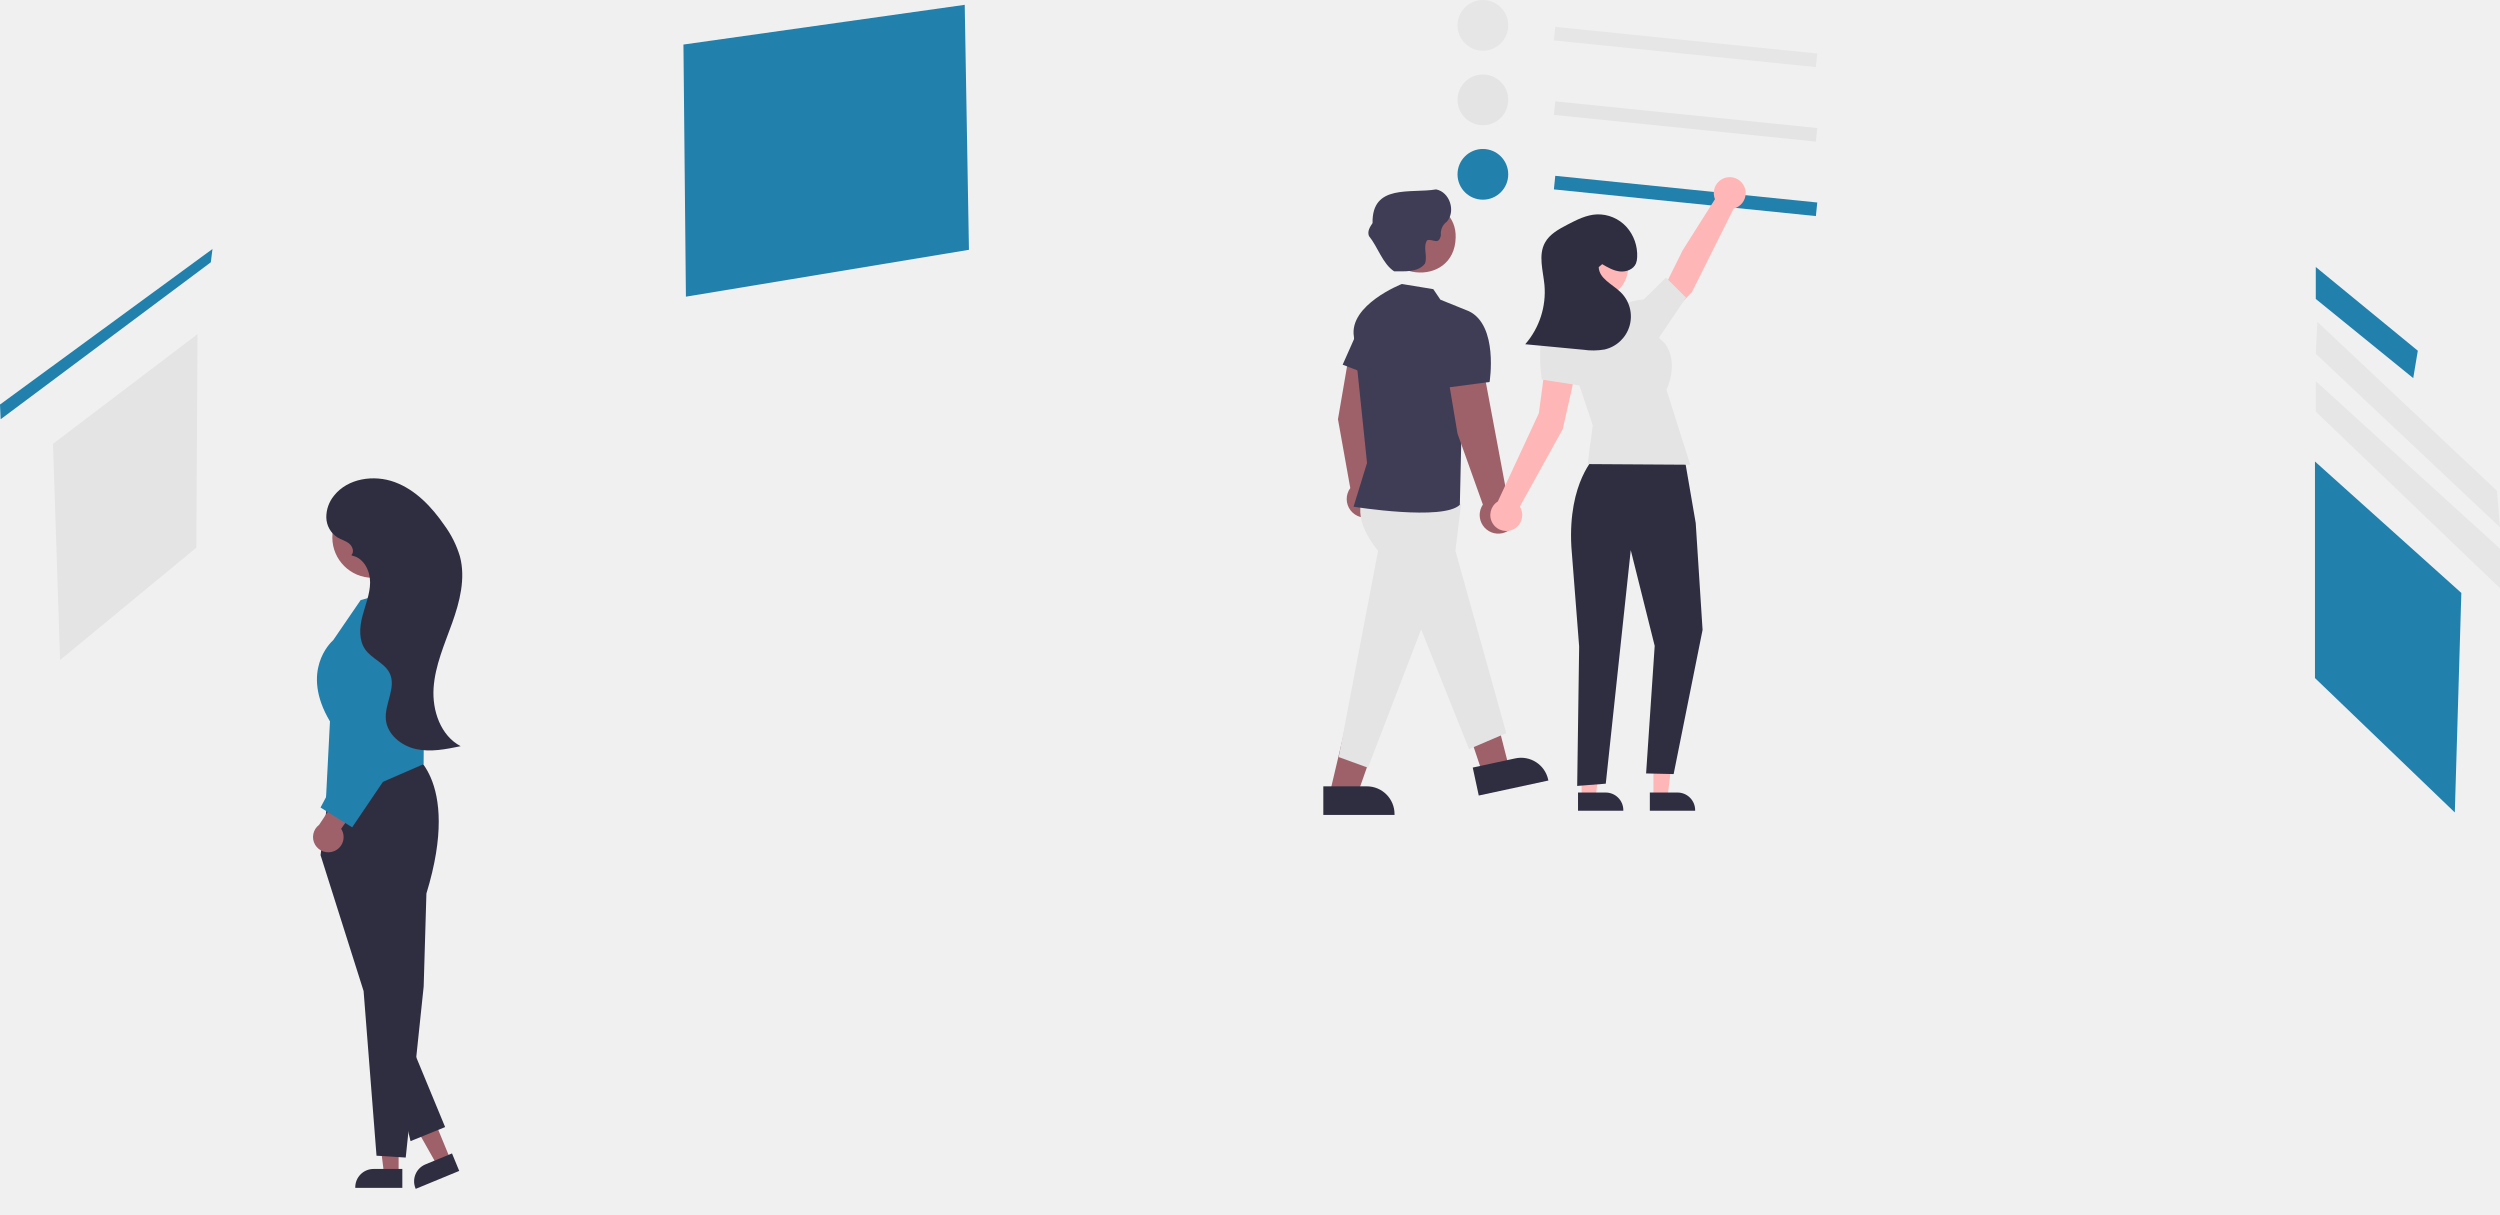
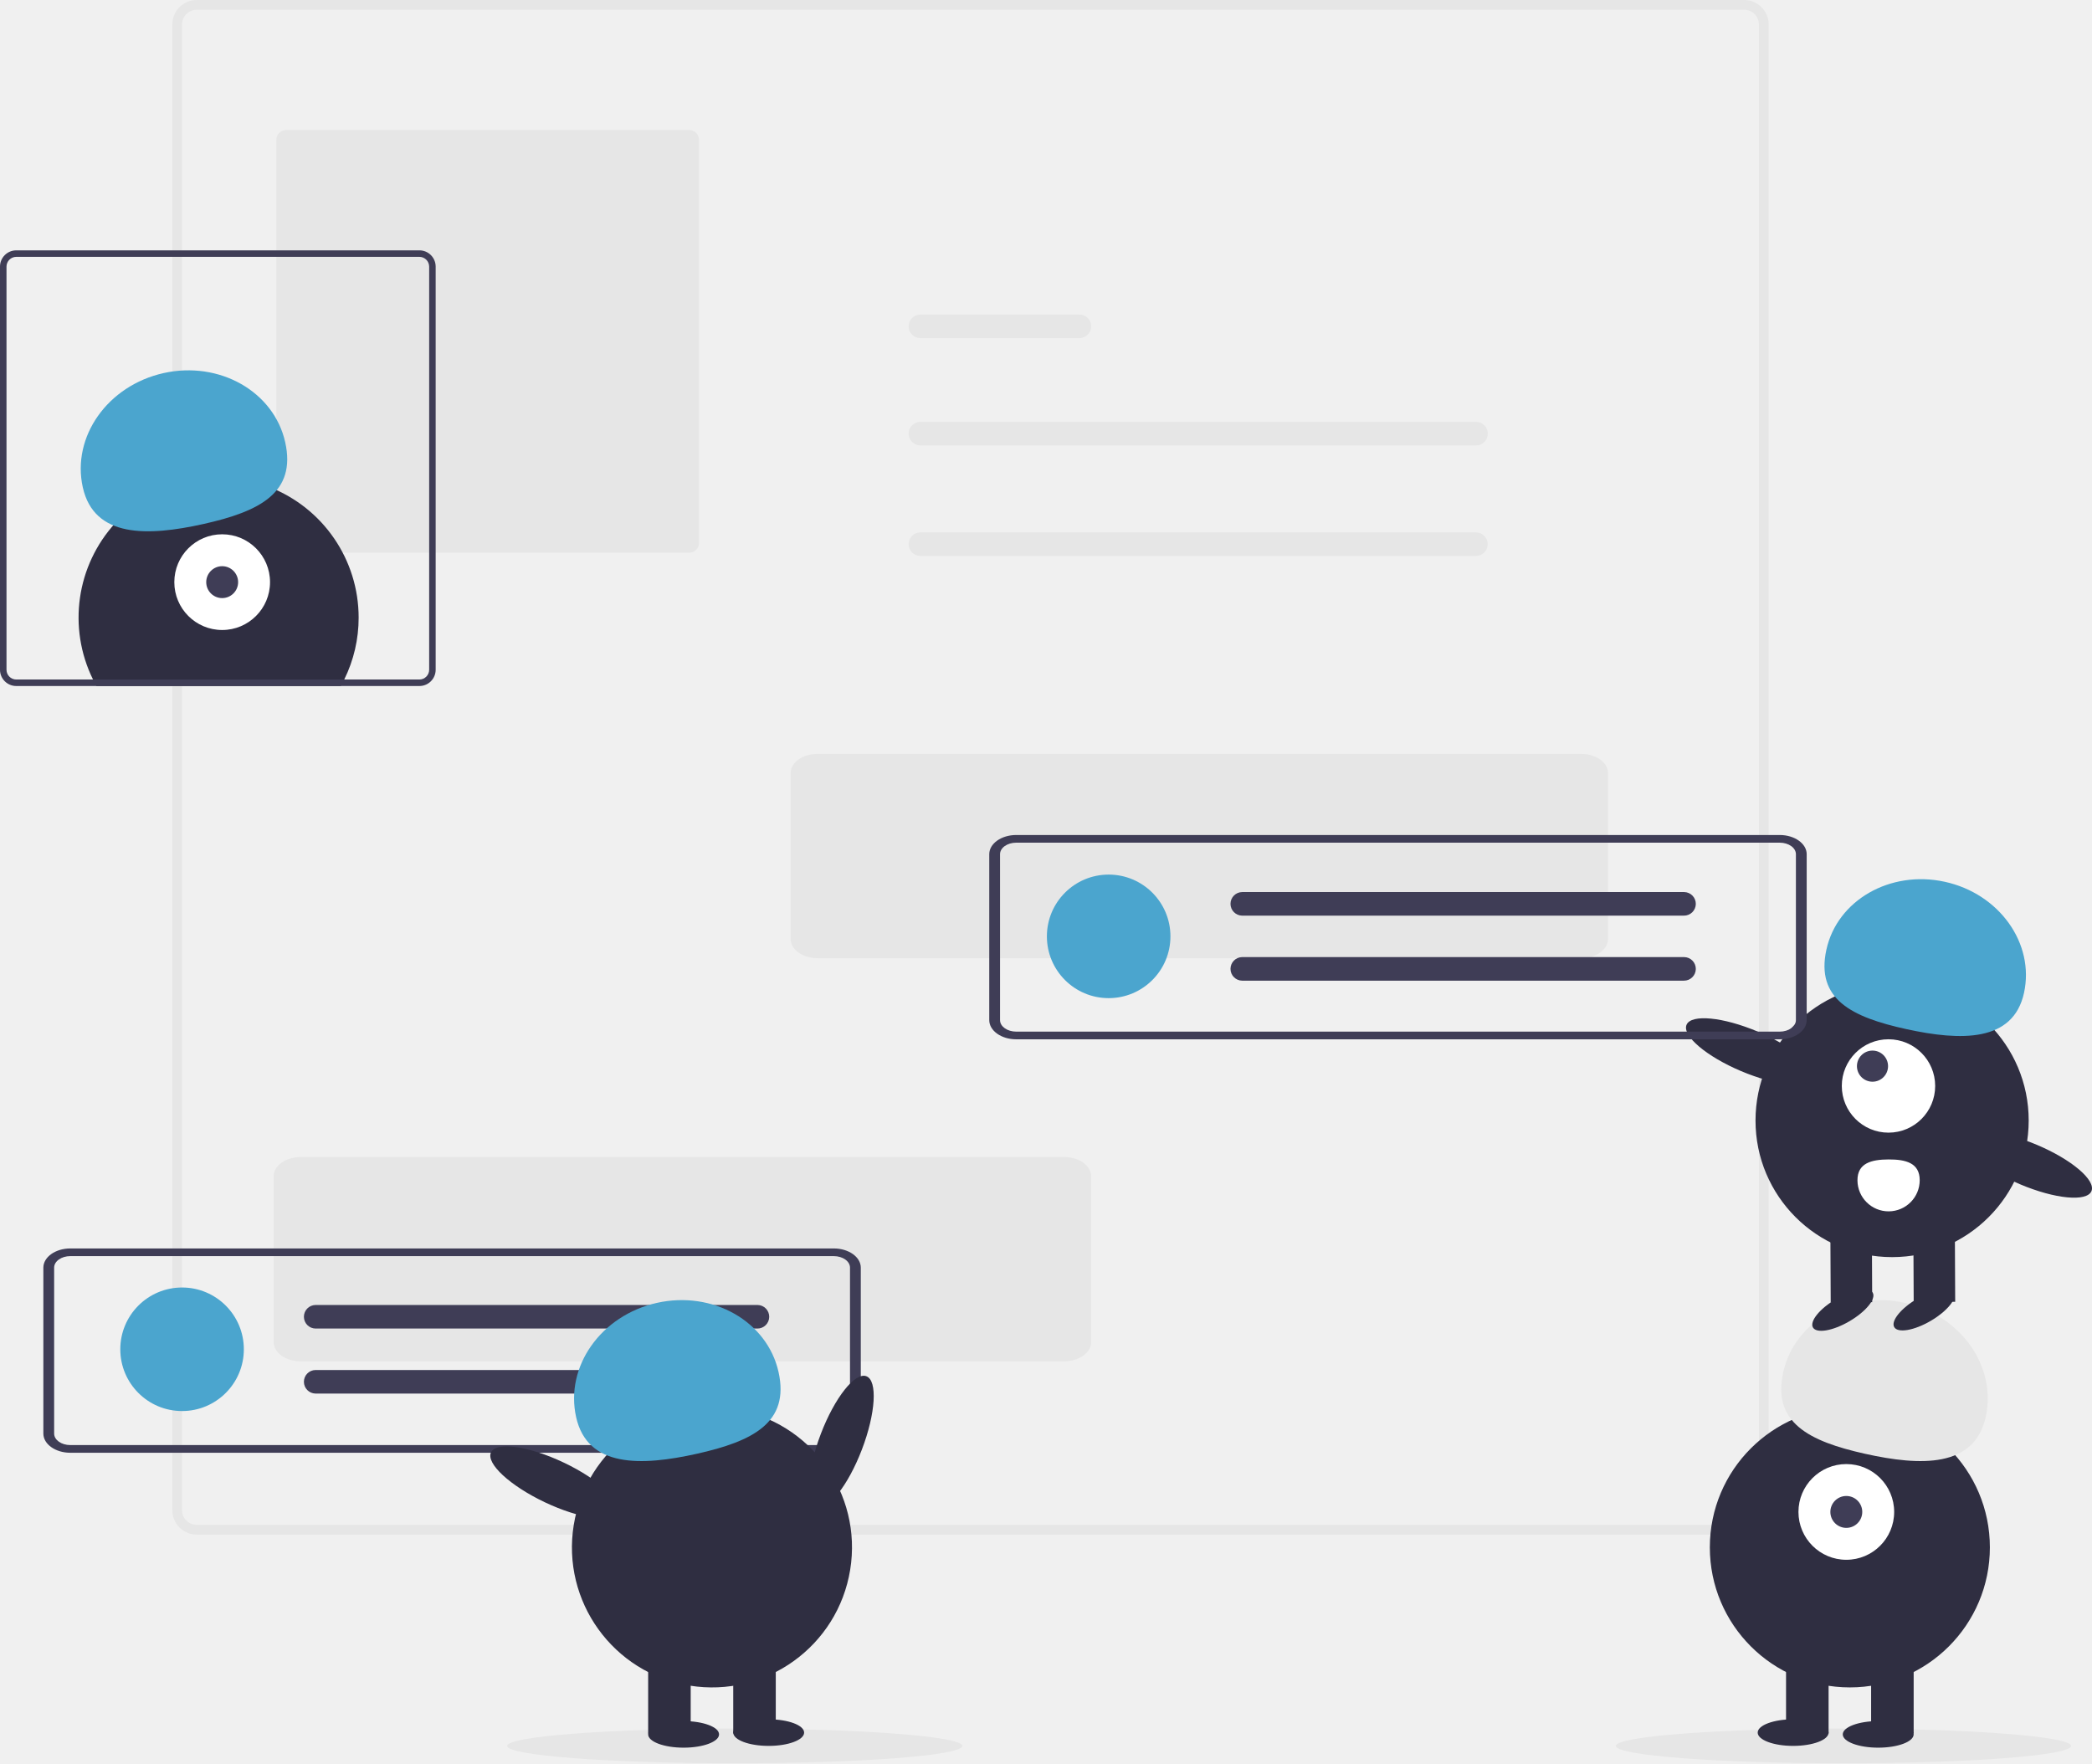
- <svg xmlns="http://www.w3.org/2000/svg" id="b579c747-9e6c-4f72-9ce0-e35231108700" data-name="Layer 1" width="939.811" height="456.601" viewBox="0 0 939.811 456.601">
-   <ellipse cx="564.249" cy="304.601" rx="135" ry="7" fill="#f0f0f0" />
-   <ellipse cx="147.249" cy="449.601" rx="45" ry="7" fill="#f0f0f0" />
-   <rect x="761.176" y="189.864" width="5.133" height="98.998" transform="translate(318.1347 753.2232) rotate(-84.18477)" fill="#e6e6e6" />
-   <circle cx="557.449" cy="9.534" r="9.533" fill="#e6e6e6" />
-   <rect x="761.176" y="217.864" width="5.133" height="98.998" transform="translate(290.2788 778.3862) rotate(-84.18477)" fill="#e4e4e4" />
-   <circle cx="557.449" cy="37.534" r="9.533" fill="#e4e4e4" />
-   <rect x="761.176" y="245.864" width="5.133" height="98.998" transform="translate(262.4228 803.5492) rotate(-84.18477)" fill="#2180ac" />
-   <circle cx="557.449" cy="65.534" r="9.533" fill="#2180ac" />
-   <polygon points="19.924 166.829 74.249 125.601 73.806 205.874 22.589 248.125 19.924 166.829" fill="#e4e4e4" />
-   <polygon points="256.922 16.745 362.661 1.81 364.249 93.905 257.852 111.524 256.922 16.745" fill="#2180ac" />
-   <polygon points="870.249 173.491 870.249 254.894 922.822 305.421 925.276 222.902 870.249 173.491" fill="#2180ac" />
-   <g id="f1012d9b-0a3f-4e62-89ec-f75ec41b1f18" data-name="Group 123">
-     <path id="f1db56c4-d40a-4b97-925d-862f8518bc4b" data-name="Path 1733" d="M1000.656,322.077v12.01l36.63,29.76,1.72-10.3Z" transform="translate(-130.0944 -221.6996)" fill="#2180ac" />
-   </g>
-   <path id="a03c9d69-04e1-44a9-b627-9efaf6e70c5d" data-name="Path 1735" d="M1001.236,342.677l-.58,12.02,69.25,65.23-1.14-13.73Z" transform="translate(-130.0944 -221.6996)" fill="#e6e6e6" />
-   <path id="f49e7db1-285b-4bca-9b97-2387afac8e22" data-name="Path 1736" d="M1000.656,364.997v11.44l69.25,66.39v-14.88Z" transform="translate(-130.0944 -221.6996)" fill="#e6e6e6" />
-   <polygon points="149.849 441.23 144.362 441.23 141.751 420.063 149.85 420.063 149.849 441.23" fill="#9e616a" />
-   <path d="M281.343,668.249l-17.695-.001v-.224a6.888,6.888,0,0,1,6.887-6.887h0l10.807 0Z" transform="translate(-130.0944 -221.6996)" fill="#2f2e41" />
-   <polygon points="169.309 435.789 164.236 437.882 153.748 419.313 161.234 416.223 169.309 435.789" fill="#9e616a" />
-   <path d="M302.727,661.872,286.37,668.622l-.085-.207a6.888,6.888,0,0,1,3.739-8.994l0-0,9.99-4.123Z" transform="translate(-130.0944 -221.6996)" fill="#2f2e41" />
-   <path d="M283.559,503.746s20.362,9.65,6.833,53.852l-1.029,34.97-6.748,64.288-10.98-.699-4.856-61.888-16.186-51.117,3.212-24.689Z" transform="translate(-130.0944 -221.6996)" fill="#2f2e41" />
-   <path d="M252.482,524.987l1.656-32.095c-11.26-18.909.281-29.712,1.219-30.541l10.318-15.067,9.027-2.478a11.895,11.895,0,0,1,15.044,11.562l-.405,52.587Z" transform="translate(-130.0944 -221.6996)" fill="#2180ac" />
-   <polygon points="142.984 381.916 154.331 428.978 167.334 423.693 149.713 381.096 142.984 381.916" fill="#2f2e41" />
-   <path d="M255.777,541.633a5.71,5.71,0,0,0,2.557-8.374l11.505-16.293-9.585-.549-10.195,15.352a5.741,5.741,0,0,0,5.718,9.864Z" transform="translate(-130.0944 -221.6996)" fill="#9e616a" />
-   <polygon points="129.675 241.325 134.705 276.81 120.497 303.566 132.386 311.008 152.869 280.727 144.292 237.823 129.675 241.325" fill="#2180ac" />
-   <circle id="aaba450f-0f04-490f-b553-501192395cc8" data-name="Ellipse 360" cx="140.107" cy="202.034" r="15.18" fill="#9e616a" />
-   <path d="M293.09,480.338c.567-8.493,4.123-16.446,6.989-24.461,2.866-8.014,5.091-16.737,2.924-24.968a38.378,38.378,0,0,0-5.886-11.797c-4.742-6.877-10.787-13.271-18.621-16.169-7.834-2.898-17.707-1.453-22.86,5.12a12.743,12.743,0,0,0-2.876,8.204,9.149,9.149,0,0,0,4.146,7.441c1.431.866,3.133,1.273,4.436,2.322,1.303,1.049,2.016,3.183.831,4.364l.473.233c4.246.915,6.614,5.727,6.578,10.07s-1.802,8.455-2.896,12.658c-1.093,4.203-1.413,9.024,1.111,12.558,2.509,3.514,7.36,5.059,9.191,8.969,2.499,5.336-2.03,11.444-1.487,17.311.522,5.633,5.801,9.886,11.326,11.1,5.525,1.214,11.263.065,16.802-1.083C295.735,498.258,292.523,488.831,293.09,480.338Z" transform="translate(-130.0944 -221.6996)" fill="#2f2e41" />
-   <path d="M644.687,402.432l.741-24.663-3.292-22.937-4.926.334-4.145,24.134,4.631,25.876a6.995,6.995,0,1,0,6.991-2.744Z" transform="translate(-130.0944 -221.6996)" fill="#9e616a" />
-   <polygon points="513.97 238.601 500.162 297.058 510.566 297.797 530.506 241.219 513.97 238.601" fill="#9e616a" />
-   <polygon points="538.584 234.759 557.64 291.722 566.872 286.869 552.249 229.601 538.584 234.759" fill="#9e616a" />
-   <path d="M643.346,407.396s-6.616,7.316,4.801,21.36l-14.804,77.544,11,4,20-52,18,45,14-6-19.124-68.544,2.124-17.456-5.287-4.886Z" transform="translate(-130.0944 -221.6996)" fill="#e4e4e4" />
-   <path d="M657.086,328.456s-20.022,7.844-18.022,19.844l4.925,47.436-5.066,16.451s33.784,5.426,39.962-.73l1.178-52.156,2.213-20.615-10.701-4.329-2.67-3.96Z" transform="translate(-130.0944 -221.6996)" fill="#3f3d56" />
-   <polygon points="512.042 120.652 504.74 137.093 515.596 141.297 512.042 120.652" fill="#3f3d56" />
-   <path d="M696.87,409.26l-8.805-47.004-14.008-1.17,3.948,23.596,9.539,26.699a7.003,7.003,0,1,0,9.327-2.12Z" transform="translate(-130.0944 -221.6996)" fill="#9e616a" />
-   <path d="M666.347,344.43l8.079,22.936,15.638-2.066s3.426-21.23-7.787-26.615Z" transform="translate(-130.0944 -221.6996)" fill="#3f3d56" />
-   <path id="aadf75e6-ac14-4c0d-b07b-d38ba10ebdab" data-name="Path 1770" d="M677.318,310.96c-.407,19.635-30.652,16.282-26.644-3.008C653.76,292.6,677.73,295.329,677.318,310.96Z" transform="translate(-130.0944 -221.6996)" fill="#9e616a" />
-   <path id="e2c3cfee-80d7-4301-b109-7608295bf7e0" data-name="Path 1784" d="M669.948,292.9c-9.482,1.616-24.167-2.185-23.879,12.66-.973,1.454-2.041,3.047-1.351,4.87,3.345,4.079,5.092,10.396,9.459,13.261,3.892-.029,8.971.514,11.581-2.881,1.109-2.784-.853-6.178.82-8.79,2.193-.7,4.333,2.107,5.19-1.89a5.44,5.44,0,0,1,2.23-5.089C677.432,301.108,675.092,293.862,669.948,292.9Z" transform="translate(-130.0944 -221.6996)" fill="#3f3d56" />
-   <path d="M627.562,517.301l16.351-.001h.001a10.421,10.421,0,0,1,10.42,10.42v.339l-26.771.001Z" transform="translate(-130.0944 -221.6996)" fill="#2f2e41" />
-   <path d="M683.729,510.243l15.983-3.447.001-0a10.421,10.421,0,0,1,12.382,7.99l.071.331-26.17,5.643Z" transform="translate(-130.0944 -221.6996)" fill="#2f2e41" />
-   <polygon points="621.563 299.657 626.846 299.657 629.359 279.281 621.562 279.281 621.563 299.657" fill="#ffb6b6" />
-   <path d="M750.31,519.632l10.403-0h0a6.63,6.63,0,0,1,6.63,6.63v.215l-17.033.001Z" transform="translate(-130.0944 -221.6996)" fill="#2f2e41" />
-   <polygon points="594.563 299.657 599.846 299.657 602.359 279.281 594.562 279.281 594.563 299.657" fill="#ffb6b6" />
-   <path d="M723.31,519.632l10.403-0h0a6.63,6.63,0,0,1,6.63,6.63v.215l-17.033.001Z" transform="translate(-130.0944 -221.6996)" fill="#2f2e41" />
-   <path d="M786.344,294.3a6,6,0,1,0-11.549,2.279l-12.14,19.207-7.557,15.23,6.236,5.535,4.799-5.051,15.696-31.393A5.997,5.997,0,0,0,786.344,294.3Z" transform="translate(-130.0944 -221.6996)" fill="#ffb6b6" />
-   <path d="M723.344,357.3l-11.899-1.844-2.835,21.528-15.444,33.234a6.003,6.003,0,1,0,8.273,1.925l16.148-29.158Z" transform="translate(-130.0944 -221.6996)" fill="#ffb6b6" />
-   <path d="M729.938,393.163s-10.464,9.676-9.134,34.007l2.931,37.587-.739,52.394,10.748-.845,9.39-87.806,9,36-3.231,47.956,10.353.24,10.878-54.196-2.578-40.174L763.224,393.163Z" transform="translate(-130.0944 -221.6996)" fill="#2f2e41" />
-   <path d="M741.133,336.5l-25,7,12.712,38.086-1.9,14.57,38.547.25-8.927-28.162s5.01-10.302-.711-17.523Z" transform="translate(-130.0944 -221.6996)" fill="#e4e4e4" />
-   <path d="M738.133,342.5l3-6s-.097-1.508,6.952-2.254l8.27-8.22,7.57,7.545L751.133,352.5Z" transform="translate(-130.0944 -221.6996)" fill="#e4e4e4" />
-   <path d="M726.133,348.5s-9-10-14-5-2.436,20.899-2.436,20.899l15.573,2.417Z" transform="translate(-130.0944 -221.6996)" fill="#e4e4e4" />
-   <path id="bf97ead5-a8ed-4eb0-acc5-869eed05cf08" data-name="Ellipse 358" d="M730.698,310.061c15.327.069,15.326,23.373-.001,23.44C715.371,333.432,715.372,310.127,730.698,310.061Z" transform="translate(-130.0944 -221.6996)" fill="#ffb6b6" />
-   <path d="M732.404,321.006c2.072,1.22,4.225,2.468,6.615,2.73s5.096-.744,6.055-2.949a6.804,6.804,0,0,0,.469-2.396,15.93,15.93,0,0,0-4.032-11.415,14.446,14.446,0,0,0-11.086-4.687c-3.96.172-7.62,2.047-11.134,3.881-3.232,1.687-6.644,3.545-8.4,6.74-2.602,4.734-.705,10.53-.2,15.908a29.968,29.968,0,0,1-7.225,22.29l21.807,2.066a25.524,25.524,0,0,0,7.962-.081,12.726,12.726,0,0,0,6.052-21.588c-3.095-2.98-8.073-5.09-8.196-9.385" transform="translate(-130.0944 -221.6996)" fill="#2f2e41" />
-   <polygon points="0 152.075 79.881 93.598 79.249 98.601 0.249 157.601 0 152.075" fill="#2180ac" />
-   <path id="e675ae52-c925-4d34-8b81-f405477c3ca7" data-name="Ellipse 365" d="M547.044,644.758c22.026-.091,22.026,4.771-.001,4.68C525.018,649.528,525.018,644.667,547.044,644.758Z" transform="translate(-130.0944 -221.6996)" fill="#f0f0f0" />
-   <path id="e3c5ec81-3296-48b2-bdc0-fdf32bb949c4" data-name="Ellipse 365" d="M226.044,642.758c22.026-.091,22.026,4.771-.001,4.68C204.018,647.528,204.018,642.667,226.044,642.758Z" transform="translate(-130.0944 -221.6996)" fill="#f0f0f0" />
-   <path id="a417f11e-12d9-4890-9c52-a0b47cfebf3d" data-name="Ellipse 365" d="M842.044,557.758c22.026-.091,22.026,4.771-.001,4.68C820.018,562.528,820.018,557.667,842.044,557.758Z" transform="translate(-130.0944 -221.6996)" fill="#f0f0f0" />
-   <path d="M840.285,554.205c.045-2.134-1.487-4.453-3.621-4.468a3.774,3.774,0,0,0-3.469,3.167,6.174,6.174,0,0,0,1.396,4.753,18.306,18.306,0,0,0,3.8,3.379l.377-1.375a4.397,4.397,0,0,1-.835.41C839.081,558.271,840.241,556.339,840.285,554.205Z" transform="translate(-130.0944 -221.6996)" fill="#f0f0f0" />
-   <path d="M838.768,559.661a4.874,4.874,0,0,0,.897-.743c-.247.05-.49.115-.738.161Z" transform="translate(-130.0944 -221.6996)" fill="#f0f0f0" />
-   <path d="M854.796,542.953a7.319,7.319,0,0,0-7.076-1.1,8.545,8.545,0,0,0-4.981,5.272c-.772,2.295-.613,4.788-.988,7.18a8.571,8.571,0,0,1-2.086,4.614,48.206,48.206,0,0,0,11.089-3.656c2.556-1.208,5.201-2.872,6.087-5.556A6.411,6.411,0,0,0,854.796,542.953Z" transform="translate(-130.0944 -221.6996)" fill="#f0f0f0" />
-   <path d="M547.285,641.205c.045-2.134-1.487-4.453-3.621-4.468a3.774,3.774,0,0,0-3.469,3.167,6.174,6.174,0,0,0,1.396,4.753,18.306,18.306,0,0,0,3.8,3.379l.377-1.375a4.397,4.397,0,0,1-.835.41C546.081,645.271,547.241,643.339,547.285,641.205Z" transform="translate(-130.0944 -221.6996)" fill="#f0f0f0" />
-   <path d="M545.768,646.661a4.874,4.874,0,0,0,.897-.743c-.247.05-.49.115-.738.161Z" transform="translate(-130.0944 -221.6996)" fill="#f0f0f0" />
-   <path d="M561.796,629.953a7.319,7.319,0,0,0-7.076-1.1,8.545,8.545,0,0,0-4.981,5.272c-.772,2.295-.613,4.788-.988,7.18a8.571,8.571,0,0,1-2.086,4.614,48.206,48.206,0,0,0,11.089-3.656c2.556-1.208,5.201-2.872,6.087-5.556A6.411,6.411,0,0,0,561.796,629.953Z" transform="translate(-130.0944 -221.6996)" fill="#f0f0f0" />
-   <path d="M226.285,639.205c.045-2.134-1.487-4.453-3.621-4.468a3.774,3.774,0,0,0-3.469,3.167,6.174,6.174,0,0,0,1.396,4.753,18.306,18.306,0,0,0,3.8,3.379l.377-1.375a4.397,4.397,0,0,1-.835.41C225.081,643.271,226.241,641.339,226.285,639.205Z" transform="translate(-130.0944 -221.6996)" fill="#f0f0f0" />
-   <path d="M224.768,644.661a4.874,4.874,0,0,0,.897-.743c-.247.05-.49.115-.738.161Z" transform="translate(-130.0944 -221.6996)" fill="#f0f0f0" />
-   <path d="M240.796,627.953a7.319,7.319,0,0,0-7.076-1.1,8.545,8.545,0,0,0-4.981,5.272c-.772,2.295-.613,4.788-.988,7.18a8.571,8.571,0,0,1-2.086,4.614,48.206,48.206,0,0,0,11.089-3.656c2.556-1.208,5.201-2.872,6.087-5.556A6.411,6.411,0,0,0,240.796,627.953Z" transform="translate(-130.0944 -221.6996)" fill="#f0f0f0" />
+ <svg xmlns="http://www.w3.org/2000/svg" id="ae636c83-9a69-4d8f-8683-8786b472330f" data-name="Layer 1" width="643.451" height="542.339" viewBox="0 0 643.451 542.339">
+   <ellipse cx="567" cy="537" rx="70" ry="5.339" fill="#e6e6e6" />
+   <ellipse cx="226" cy="537" rx="70" ry="5.339" fill="#e6e6e6" />
+   <path d="M814.774,650.831h-476a7.508,7.508,0,0,1-7.5-7.5v-457a7.508,7.508,0,0,1,7.5-7.5h476a7.508,7.508,0,0,1,7.5,7.5v457A7.508,7.508,0,0,1,814.774,650.831Zm-476-469a4.505,4.505,0,0,0-4.5,4.5v457a4.505,4.505,0,0,0,4.5,4.5h476a4.505,4.505,0,0,0,4.5-4.5v-457a4.505,4.505,0,0,0-4.5-4.5Z" transform="translate(-278.2745 -178.8305)" fill="#e6e6e6" />
+   <path d="M366.274,218.831a3.003,3.003,0,0,0-3,3v124a3.003,3.003,0,0,0,3,3h124a3.003,3.003,0,0,0,3-3v-124a3.003,3.003,0,0,0-3-3Z" transform="translate(-278.2745 -178.8305)" fill="#e6e6e6" />
+   <path id="b9d15c13-74bb-46fd-a6fd-5a7002be597d" data-name="Path 40" d="M561.314,308.581a3.625,3.625,0,0,0,0,7.249h170.878a3.625,3.625,0,1,0,.119-7.249q-.06-.001-.119,0Z" transform="translate(-278.2745 -178.8305)" fill="#e6e6e6" />
+   <path id="fb98932a-aea9-43a1-946e-96a095a0002f" data-name="Path 40" d="M561.314,275.581a3.625,3.625,0,0,0,0,7.249h48.878a3.625,3.625,0,1,0,.119-7.249q-.06-.001-.119,0Z" transform="translate(-278.2745 -178.8305)" fill="#e6e6e6" />
+   <path id="a8382d7c-76a2-4f66-b41d-b5784413a475" data-name="Path 40" d="M561.314,342.581a3.625,3.625,0,0,0,0,7.249h170.878a3.625,3.625,0,0,0,.119-7.249q-.06-.001-.119,0Z" transform="translate(-278.2745 -178.8305)" fill="#e6e6e6" />
+   <path id="a69b3c31-ebec-4776-89b9-9c88b713759e" data-name="Path 78" d="M764.583,473.543h-234.838c-4.578,0-8.288-2.643-8.293-5.9v-51.042c.005-3.257,3.715-5.9,8.293-5.9h234.838c4.578,0,8.288,2.643,8.293,5.9v51.041C772.872,470.899,769.161,473.539,764.583,473.543Z" transform="translate(-278.2745 -178.8305)" fill="#e6e6e6" />
+   <path id="ac481be8-039b-4a38-bb10-2d9a81406e5c" data-name="Path 78" d="M605.583,597.543h-234.838c-4.578,0-8.288-2.643-8.293-5.9v-51.042c.005-3.257,3.715-5.9,8.293-5.9h234.838c4.578,0,8.288,2.643,8.293,5.9v51.041C613.872,594.899,610.161,597.539,605.583,597.543Z" transform="translate(-278.2745 -178.8305)" fill="#e6e6e6" />
+   <path id="e05581d0-cd6a-412e-af3c-57495fab8d46" data-name="Path 78" d="M534.741,625.661h-234.838c-4.578,0-8.288-2.643-8.293-5.9V568.719c.005-3.257,3.715-5.9,8.293-5.9h234.838c4.578,0,8.288,2.643,8.293,5.9V619.76C543.03,623.017,539.319,625.657,534.741,625.661Zm-234.838-60.484c-2.747,0-4.973,1.586-4.976,3.54v51.041c0,1.954,2.229,3.538,4.976,3.54h234.838c2.747,0,4.973-1.586,4.976-3.54V568.719c0-1.954-2.229-3.538-4.976-3.54Z" transform="translate(-278.2745 -178.8305)" fill="#3f3d56" />
+   <circle cx="341" cy="288" r="19" fill="#4ba5ce" />
+   <circle cx="56" cy="415" r="19" fill="#4ba5ce" />
+   <path id="f4993879-8a0d-4ea4-907e-e549be7081a0" data-name="Path 40" d="M660.314,453.206a3.625,3.625,0,0,0,0,7.249h135.878a3.625,3.625,0,0,0,.119-7.249q-.06-.001-.119,0Z" transform="translate(-278.2745 -178.8305)" fill="#3f3d56" />
+   <path id="a649136c-96b9-48c7-9686-75389104c34a" data-name="Path 40" d="M660.314,473.206a3.625,3.625,0,0,0,0,7.249h135.878a3.625,3.625,0,0,0,.119-7.249q-.06-.001-.119,0Z" transform="translate(-278.2745 -178.8305)" fill="#3f3d56" />
+   <path id="bf4cb793-0df2-4753-9628-c376ea3545d1" data-name="Path 40" d="M375.314,580.206a3.625,3.625,0,0,0,0,7.249h135.878a3.625,3.625,0,0,0,.119-7.249q-.06-.001-.119,0Z" transform="translate(-278.2745 -178.8305)" fill="#3f3d56" />
+   <path id="bf2170fd-291c-4664-b596-01f8e04656d6" data-name="Path 40" d="M375.314,600.206a3.625,3.625,0,0,0,0,7.249h135.878a3.625,3.625,0,0,0,.119-7.249q-.06-.001-.119,0Z" transform="translate(-278.2745 -178.8305)" fill="#3f3d56" />
+   <circle cx="568.973" cy="475.931" r="43.067" fill="#2f2e41" />
+   <rect x="575.515" y="509.73" width="13.084" height="23.442" fill="#2f2e41" />
+   <rect x="549.347" y="509.73" width="13.084" height="23.442" fill="#2f2e41" />
+   <ellipse cx="577.696" cy="533.445" rx="10.903" ry="4.089" fill="#2f2e41" />
+   <ellipse cx="551.528" cy="532.899" rx="10.903" ry="4.089" fill="#2f2e41" />
+   <circle cx="567.883" cy="465.027" r="14.719" fill="#fff" />
+   <circle cx="567.883" cy="465.027" r="4.906" fill="#3f3d56" />
+   <path d="M889.024,614.71c3.477-15.574-7.639-31.31-24.829-35.149s-33.944,5.675-37.422,21.249,7.915,21.318,25.105,25.156S885.547,630.284,889.024,614.71Z" transform="translate(-278.2745 -178.8305)" fill="#e6e6e6" />
+   <path d="M388.584,368.79a42.831,42.831,0,0,1-4.43,19.04c-.33.68-.68,1.34-1.05,2h-75.17c-.37-.66-.72-1.32-1.05-2a43.071,43.071,0,1,1,81.7-19.04Z" transform="translate(-278.2745 -178.8305)" fill="#2f2e41" />
+   <circle cx="68.336" cy="179.052" r="14.719" fill="#fff" />
+   <circle cx="68.336" cy="179.052" r="4.906" fill="#3f3d56" />
+   <path d="M303.744,328.735c-3.477-15.574,7.639-31.31,24.829-35.149s33.944,5.675,37.422,21.249-7.915,21.318-25.105,25.156S307.221,344.308,303.744,328.735Z" transform="translate(-278.2745 -178.8305)" fill="#4ba5ce" />
+   <path d="M407.274,255.831h-124a5.002,5.002,0,0,0-5,5v124a5.002,5.002,0,0,0,5,5h124a5.002,5.002,0,0,0,5-5v-124A5.002,5.002,0,0,0,407.274,255.831Zm3,129a3.009,3.009,0,0,1-3,3h-124a3.009,3.009,0,0,1-3-3v-124a3.009,3.009,0,0,1,3-3h124a3.009,3.009,0,0,1,3,3Z" transform="translate(-278.2745 -178.8305)" fill="#3f3d56" />
+   <ellipse cx="537.065" cy="622.239" rx="21.534" ry="6.76" transform="translate(-514.1863 722.9206) rotate(-69.08217)" fill="#2f2e41" />
+   <circle cx="497.258" cy="654.761" r="43.067" transform="translate(-506.9747 861.8868) rotate(-80.78252)" fill="#2f2e41" />
+   <rect x="199.358" y="509.73" width="13.084" height="23.442" fill="#2f2e41" />
+   <rect x="225.526" y="509.73" width="13.084" height="23.442" fill="#2f2e41" />
+   <ellipse cx="210.261" cy="533.445" rx="10.903" ry="4.089" fill="#2f2e41" />
+   <ellipse cx="236.429" cy="532.899" rx="10.903" ry="4.089" fill="#2f2e41" />
+   <path d="M455.481,614.71c-3.477-15.574,7.639-31.31,24.829-35.149s33.944,5.675,37.422,21.249-7.915,21.318-25.105,25.156S458.959,630.284,455.481,614.71Z" transform="translate(-278.2745 -178.8305)" fill="#4ba5ce" />
+   <ellipse cx="448.75" cy="634.778" rx="6.76" ry="21.534" transform="translate(-595.3663 589.3845) rotate(-64.62574)" fill="#2f2e41" />
+   <circle cx="581.968" cy="344.643" r="42.012" fill="#2f2e41" />
+   <rect x="866.83" y="556.385" width="12.763" height="22.867" transform="translate(-280.9045 -174.7653) rotate(-0.26634)" fill="#2f2e41" />
+   <rect x="841.304" y="556.504" width="12.763" height="22.867" transform="translate(-280.9054 -174.8839) rotate(-0.26634)" fill="#2f2e41" />
+   <ellipse cx="845.091" cy="581.776" rx="10.636" ry="3.989" transform="translate(-456.3088 326.4134) rotate(-30.26634)" fill="#2f2e41" />
+   <ellipse cx="870.086" cy="581.66" rx="10.636" ry="3.989" transform="translate(-452.8433 338.9953) rotate(-30.26634)" fill="#2f2e41" />
+   <circle cx="580.855" cy="334.012" r="14.359" fill="#fff" />
+   <circle cx="575.937" cy="327.919" r="4.786" fill="#3f3d56" />
+   <path d="M900.814,484.214c3.322-15.208-7.593-30.508-24.379-34.175s-33.087,5.69-36.408,20.898,7.818,20.759,24.604,24.426S897.492,499.422,900.814,484.214Z" transform="translate(-278.2745 -178.8305)" fill="#4ba5ce" />
+   <ellipse cx="816.367" cy="502.203" rx="6.594" ry="21.006" transform="translate(-242.2439 879.9127) rotate(-67.09517)" fill="#2f2e41" />
+   <ellipse cx="902.204" cy="537.022" rx="6.594" ry="21.006" transform="translate(-221.8889 980.2491) rotate(-67.09517)" fill="#2f2e41" />
+   <path d="M868.733,541.781a9.572,9.572,0,1,1-19.145.108l-0-.019c-.025-5.287,4.256-6.402,9.543-6.426S868.708,536.494,868.733,541.781Z" transform="translate(-278.2745 -178.8305)" fill="#fff" />
+   <path id="acccf4df-3a09-4c7b-a8c8-af469fe66e6d" data-name="Path 78" d="M825.678,498.496h-234.838c-4.578,0-8.288-2.643-8.293-5.9v-51.042c.005-3.257,3.715-5.9,8.293-5.9h234.838c4.578,0,8.288,2.643,8.293,5.9v51.041C833.967,495.852,830.256,498.492,825.678,498.496Zm-234.838-60.484c-2.747,0-4.973,1.586-4.976,3.54v51.041c0,1.954,2.229,3.538,4.976,3.54h234.838c2.747,0,4.973-1.586,4.976-3.54v-51.039c0-1.954-2.229-3.538-4.976-3.54Z" transform="translate(-278.2745 -178.8305)" fill="#3f3d56" />
</svg>
